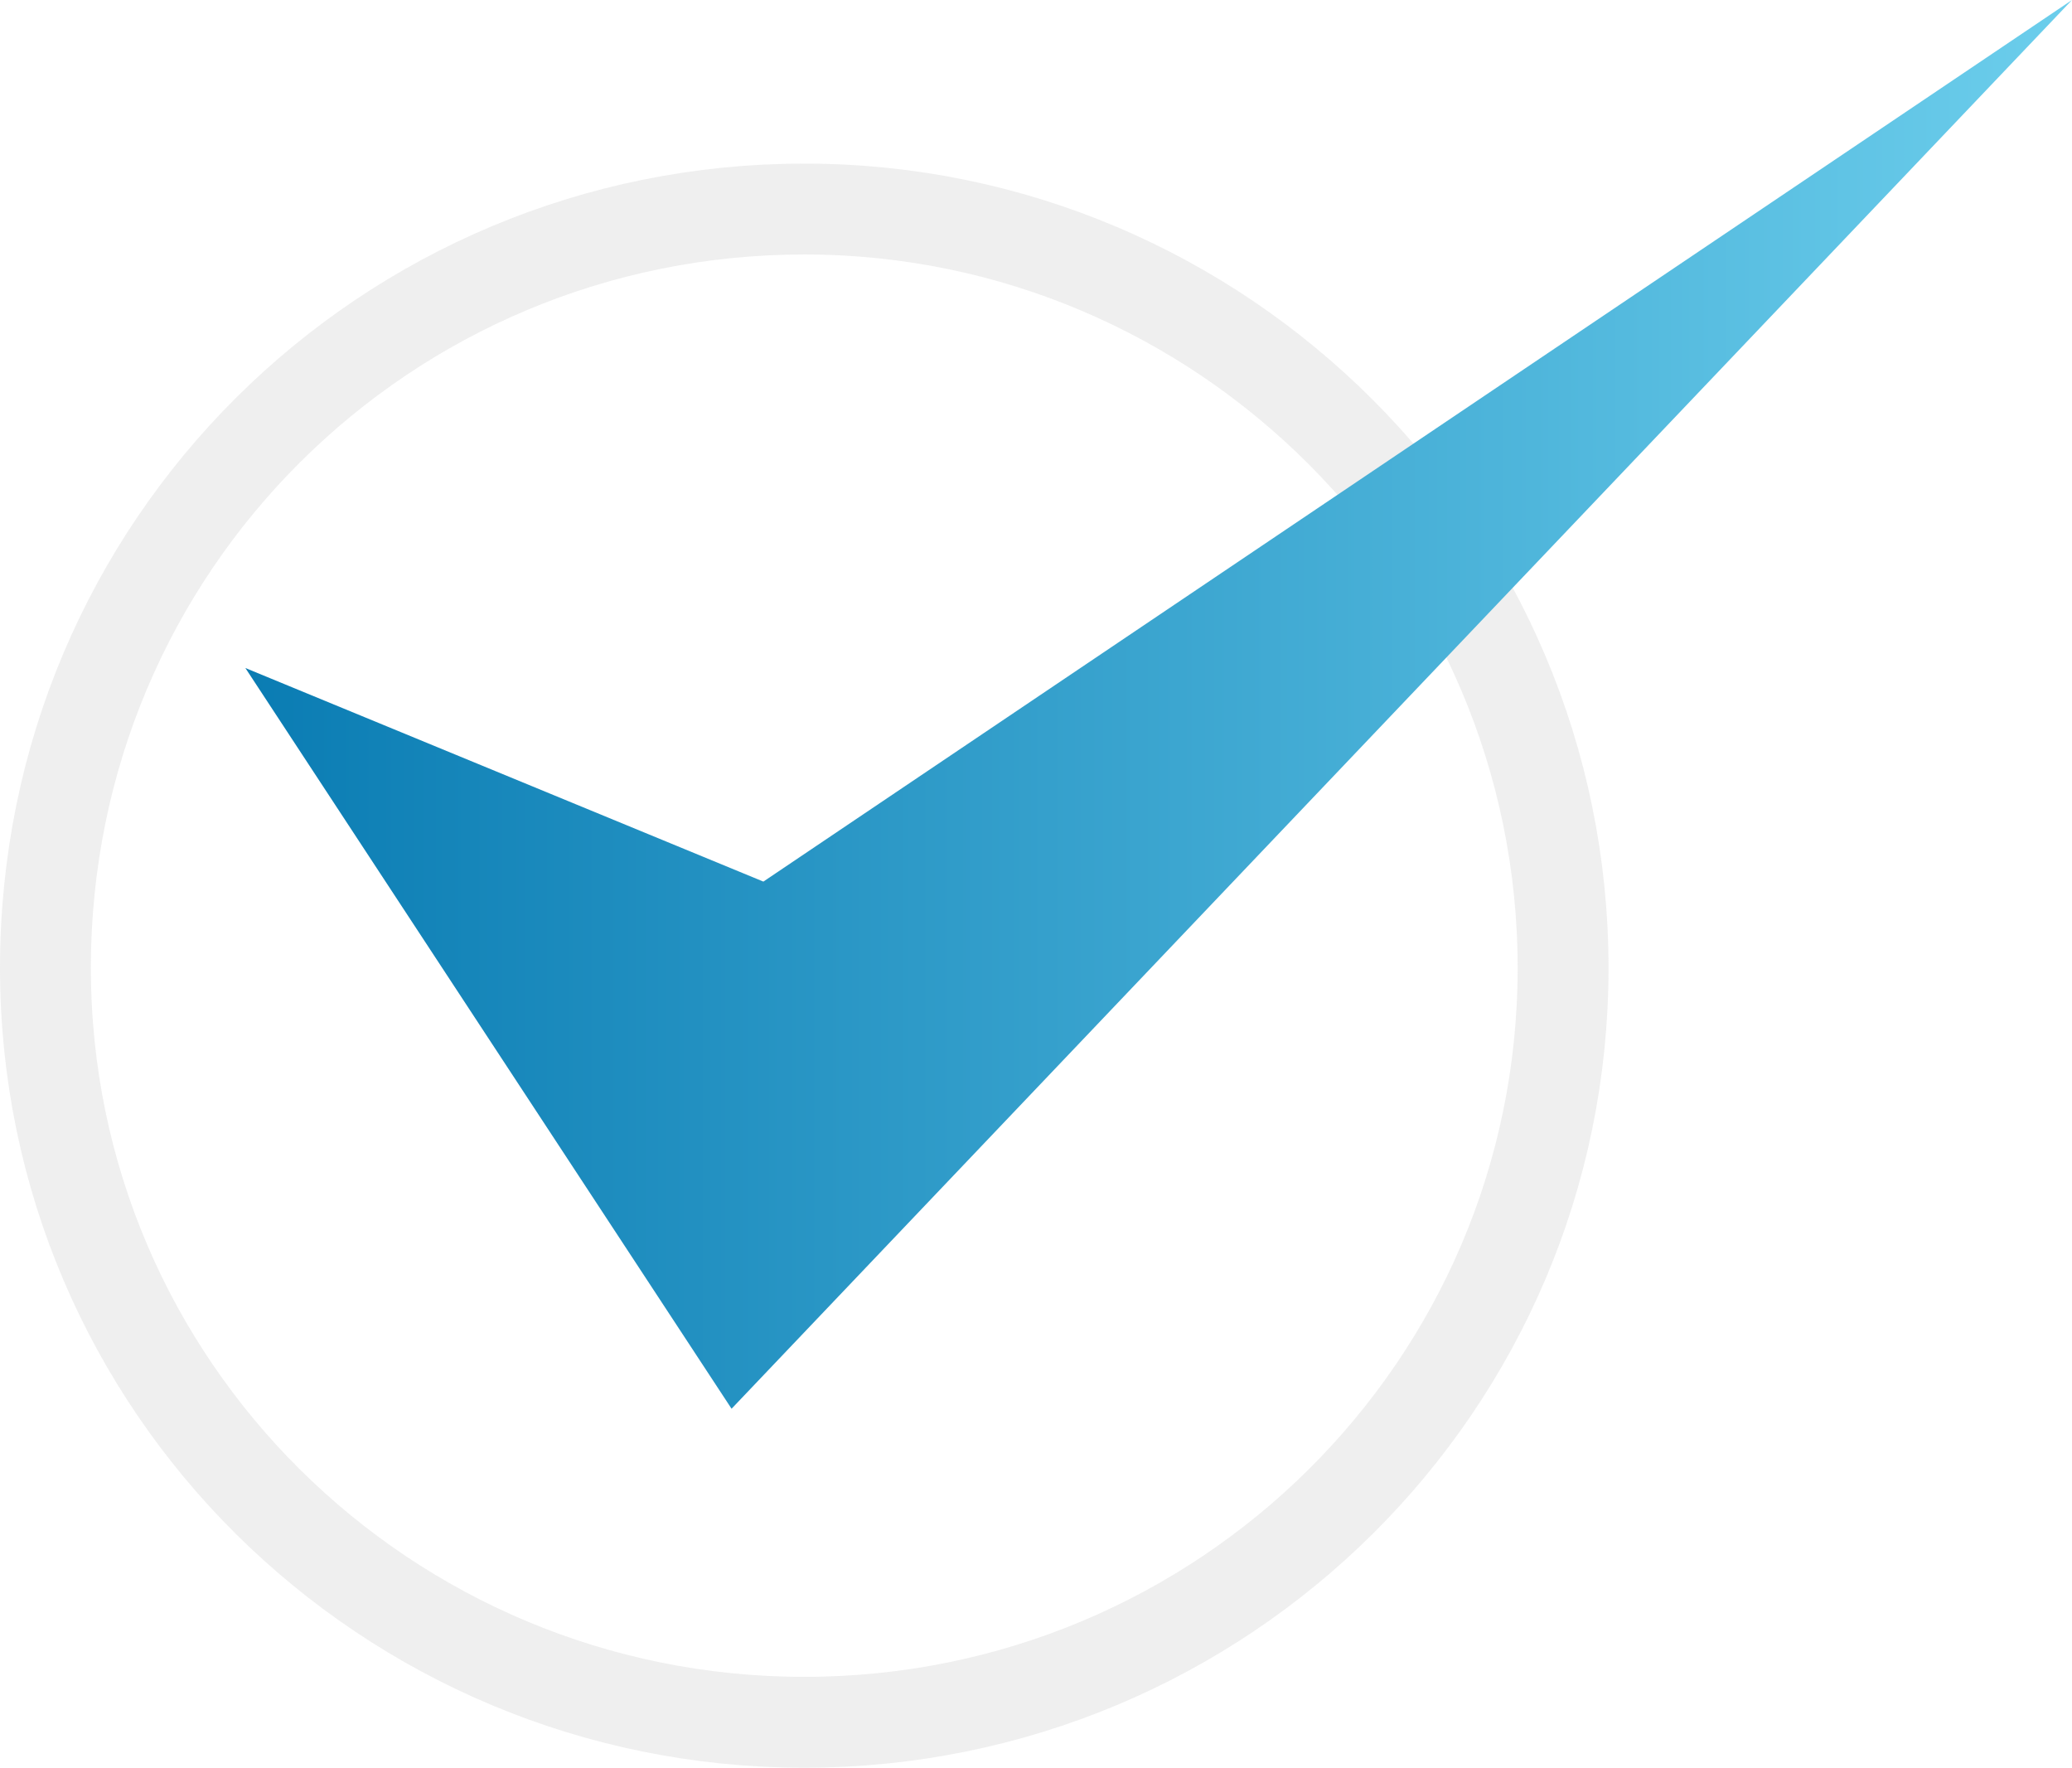
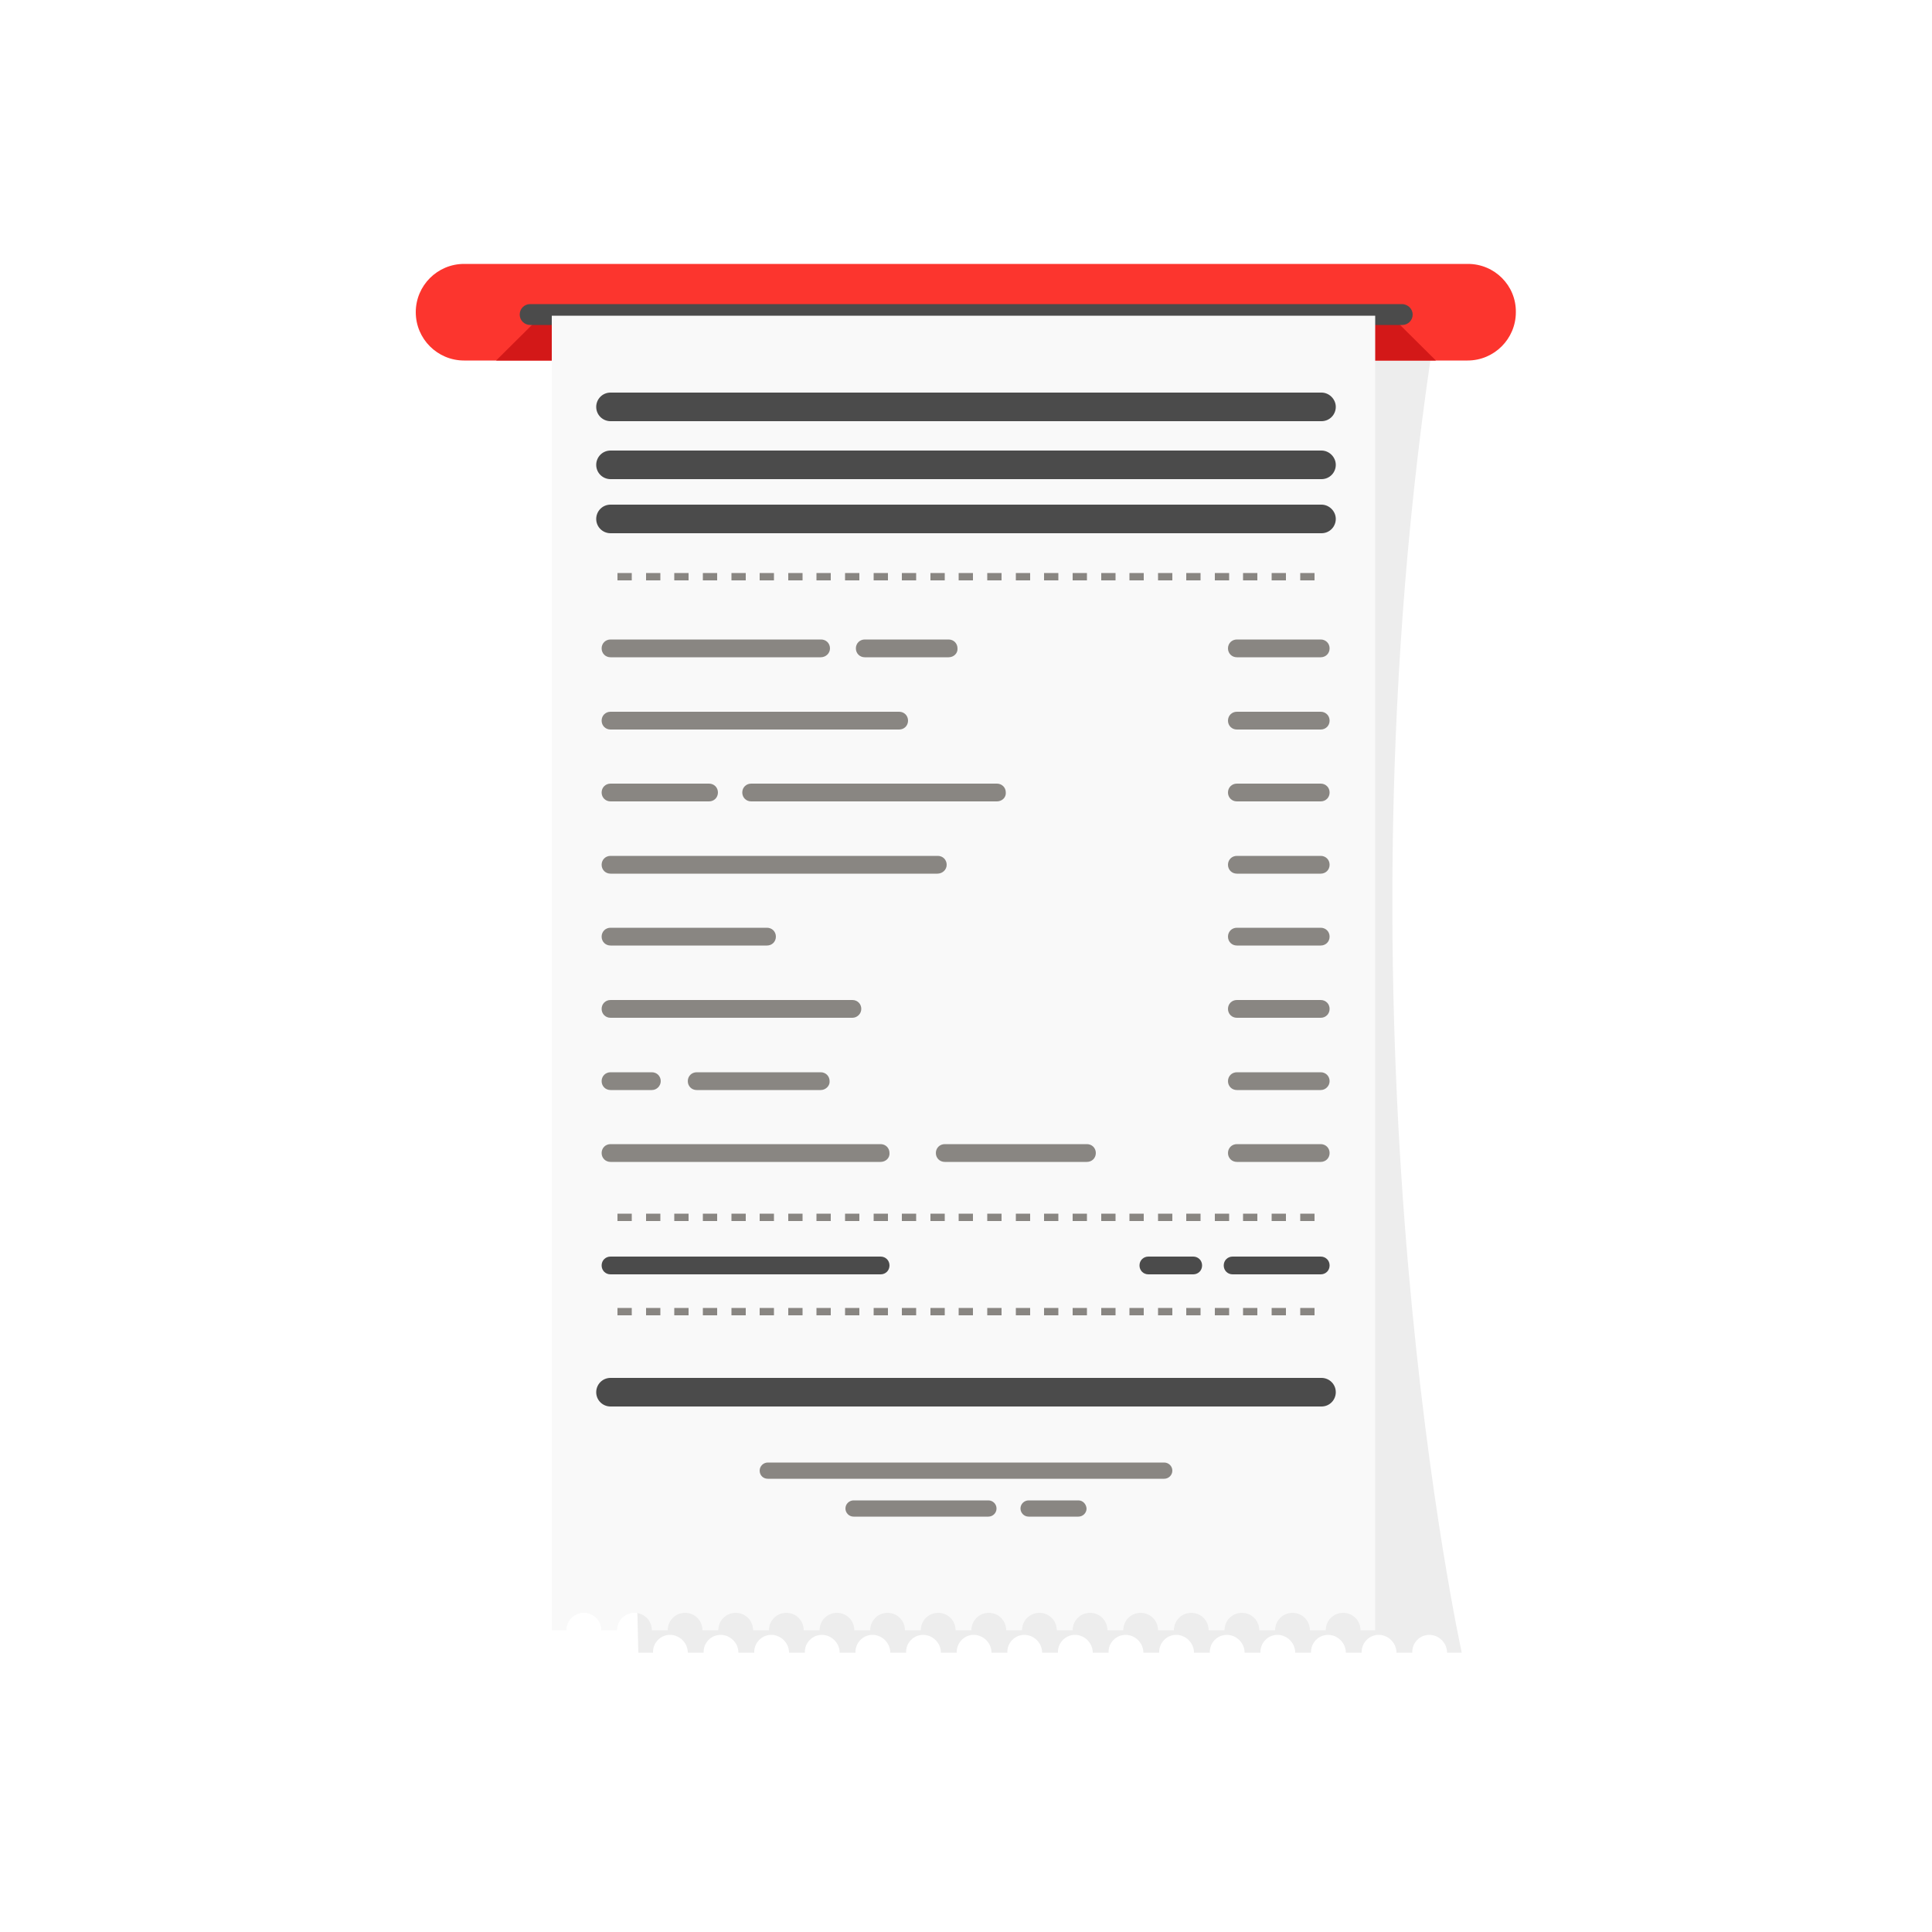
- <svg xmlns="http://www.w3.org/2000/svg" version="1.1" id="OBJECTS" x="0px" y="0px" viewBox="0 0 45.6 38.9" style="enable-background:new 0 0 45.6 38.9;" xml:space="preserve" width="371">
+ <svg xmlns="http://www.w3.org/2000/svg" version="1.1" id="OBJECTS" x="0px" y="0px" viewBox="0 0 500 500" style="enable-background:new 0 0 500 500;" xml:space="preserve">
  <style type="text/css">
- 	.st0{opacity:0.4;fill:none;stroke:#D7D7D7;stroke-width:2;stroke-miterlimit:10;}
- 	.st1{fill:url(#SVGID_1_);}
+ 	.st0{fill:#EDEDED;}
+ 	.st1{fill:#FC352E;}
+ 	.st2{fill:#D31818;}
+ 	.st3{fill:#4B4B4B;}
+ 	.st4{fill:#F9F9F9;}
+ 	.st5{fill:#898682;}
</style>
  <g>
-     <path class="st0" d="M17.7,37.9L17.7,37.9C8.5,37.9,1,30.5,1,21.3v0C1,12,8.5,4.6,17.7,4.6h0c9.2,0,16.7,7.5,16.7,16.7v0   C34.4,30.5,26.9,37.9,17.7,37.9z" />
-     <linearGradient id="SVGID_1_" gradientUnits="userSpaceOnUse" x1="5.432" y1="15.503" x2="45.572" y2="15.503">
-       <stop offset="0" style="stop-color:#0A7CB3" />
-       <stop offset="1" style="stop-color:#6CCEEC" />
-     </linearGradient>
-     <polygon class="st1" points="5.4,14.7 16.1,31 45.6,0 16.8,19.4  " />
+     <path class="st0" d="M156.9,81.7l8.3,346h3.8c-0.1-2.5,1.9-4.6,4.4-4.6c2.5,0,4.6,2.1,4.6,4.6h4.1c-0.1-2.5,1.9-4.6,4.4-4.6   c2.5,0,4.6,2.1,4.6,4.6h4.1c-0.1-2.5,1.9-4.6,4.4-4.6c2.5,0,4.6,2.1,4.6,4.6h4.1c-0.1-2.5,1.9-4.6,4.4-4.6c2.5,0,4.6,2.1,4.6,4.6   h4.1c-0.1-2.5,1.9-4.6,4.4-4.6c2.5,0,4.6,2.1,4.6,4.6h4.1c-0.1-2.5,1.9-4.6,4.4-4.6s4.6,2.1,4.6,4.6h4.1c-0.1-2.5,1.9-4.6,4.4-4.6   c2.5,0,4.6,2.1,4.6,4.6h4.1c-0.1-2.5,1.9-4.6,4.4-4.6c2.5,0,4.6,2.1,4.6,4.6h4.1c-0.1-2.5,1.9-4.6,4.4-4.6c2.5,0,4.6,2.1,4.6,4.6   h4.1c-0.1-2.5,1.9-4.6,4.4-4.6c2.5,0,4.6,2.1,4.6,4.6h4.1c-0.1-2.5,1.9-4.6,4.4-4.6c2.5,0,4.6,2.1,4.6,4.6h4.1   c-0.1-2.5,1.9-4.6,4.4-4.6c2.5,0,4.6,2.1,4.6,4.6h4.1c-0.1-2.5,1.9-4.6,4.4-4.6c2.5,0,4.6,2.1,4.6,4.6h4.1   c-0.1-2.5,1.9-4.6,4.4-4.6c2.5,0,4.6,2.1,4.6,4.6h4.1c-0.1-2.5,1.9-4.6,4.4-4.6c2.5,0,4.6,2.1,4.6,4.6h4.1   c-0.1-2.5,1.9-4.6,4.4-4.6c2.5,0,4.6,2.1,4.6,4.6h3.8c0,0-34.3-155.6-8.1-334.6L156.9,81.7z" />
+     <g>
+       <path class="st1" d="M379.9,68.3H120.1c-6.9,0-12.5,5.6-12.5,12.5v0c0,6.9,5.6,12.5,12.5,12.5h259.7c6.9,0,12.5-5.6,12.5-12.5v0    C392.4,73.9,386.8,68.3,379.9,68.3z" />
+       <polygon class="st2" points="357.2,79 349.3,93.3 371.6,93.3   " />
+       <polygon class="st2" points="142.8,79 150.7,93.3 128.4,93.3   " />
+     </g>
+     <path class="st3" d="M362.8,78.7H137.2c-1.5,0-2.7,1.2-2.7,2.7c0,1.5,1.2,2.7,2.7,2.7h225.7c1.5,0,2.7-1.2,2.7-2.7   C365.6,80,364.4,78.7,362.8,78.7z" />
+     <g>
+       <path class="st4" d="M142.8,81.7v340.2h3.8c0-2.5,2-4.5,4.5-4.5c2.5,0,4.5,2,4.5,4.5h4.1c0-2.5,2-4.5,4.5-4.5c2.5,0,4.5,2,4.5,4.5    h4.1c0-2.5,2-4.5,4.5-4.5c2.5,0,4.5,2,4.5,4.5h4.1c0-2.5,2-4.5,4.5-4.5c2.5,0,4.5,2,4.5,4.5h4.1c0-2.5,2-4.5,4.5-4.5    c2.5,0,4.5,2,4.5,4.5h4.1c0-2.5,2-4.5,4.5-4.5c2.5,0,4.5,2,4.5,4.5h4.1c0-2.5,2-4.5,4.5-4.5c2.5,0,4.5,2,4.5,4.5h4.1    c0-2.5,2-4.5,4.5-4.5c2.5,0,4.5,2,4.5,4.5h4.1c0-2.5,2-4.5,4.5-4.5c2.5,0,4.5,2,4.5,4.5h4.1c0-2.5,2-4.5,4.5-4.5    c2.5,0,4.5,2,4.5,4.5h4.1c0-2.5,2-4.5,4.5-4.5c2.5,0,4.5,2,4.5,4.5h4.1c0-2.5,2-4.5,4.5-4.5c2.5,0,4.5,2,4.5,4.5h4.1    c0-2.5,2-4.5,4.5-4.5c2.5,0,4.5,2,4.5,4.5h4.1c0-2.5,2-4.5,4.5-4.5c2.5,0,4.5,2,4.5,4.5h4.1c0-2.5,2-4.5,4.5-4.5    c2.5,0,4.5,2,4.5,4.5h4.1c0-2.5,2-4.5,4.5-4.5c2.5,0,4.5,2,4.5,4.5h3.8V81.7H142.8z" />
+       <path class="st3" d="M342,130.6H158c-2.1,0-3.7,1.7-3.7,3.7c0,2.1,1.7,3.7,3.7,3.7H342c2.1,0,3.7-1.7,3.7-3.7    C345.7,132.3,344,130.6,342,130.6z" />
+       <path class="st3" d="M342,356.6H158c-2.1,0-3.7,1.7-3.7,3.7c0,2.1,1.7,3.7,3.7,3.7H342c2.1,0,3.7-1.7,3.7-3.7    C345.7,358.2,344,356.6,342,356.6z" />
+       <path class="st5" d="M301.3,378.5H198.7c-1.1,0-2.1,0.9-2.1,2.1s0.9,2.1,2.1,2.1h102.6c1.1,0,2.1-0.9,2.1-2.1    S302.4,378.5,301.3,378.5z" />
+       <g>
+         <path class="st5" d="M279.1,388.3h-12.9c-1.1,0-2.1,0.9-2.1,2.1c0,1.1,0.9,2.1,2.1,2.1h12.9c1.1,0,2.1-0.9,2.1-2.1     C281.1,389.2,280.2,388.3,279.1,388.3z" />
+         <path class="st5" d="M255.8,388.3h-34.9c-1.1,0-2.1,0.9-2.1,2.1c0,1.1,0.9,2.1,2.1,2.1h34.9c1.1,0,2.1-0.9,2.1-2.1     C257.9,389.2,256.9,388.3,255.8,388.3z" />
+       </g>
+       <g>
+         <g>
+           <path class="st5" d="M340.2,150.2h-3.7v-1.9h3.7V150.2z M332.8,150.2h-3.7v-1.9h3.7V150.2z M325.4,150.2h-3.7v-1.9h3.7V150.2z       M318.1,150.2h-3.7v-1.9h3.7V150.2z M310.7,150.2H307v-1.9h3.7V150.2z M303.4,150.2h-3.7v-1.9h3.7V150.2z M296,150.2h-3.7v-1.9      h3.7V150.2z M288.6,150.2H285v-1.9h3.7V150.2z M281.3,150.2h-3.7v-1.9h3.7V150.2z M273.9,150.2h-3.7v-1.9h3.7V150.2z       M266.6,150.2h-3.7v-1.9h3.7V150.2z M259.2,150.2h-3.7v-1.9h3.7V150.2z M251.8,150.2h-3.7v-1.9h3.7V150.2z M244.5,150.2h-3.7      v-1.9h3.7V150.2z M237.1,150.2h-3.7v-1.9h3.7V150.2z M229.8,150.2h-3.7v-1.9h3.7V150.2z M222.4,150.2h-3.7v-1.9h3.7V150.2z       M215,150.2h-3.7v-1.9h3.7V150.2z M207.7,150.2H204v-1.9h3.7V150.2z M200.3,150.2h-3.7v-1.9h3.7V150.2z M193,150.2h-3.7v-1.9      h3.7V150.2z M185.6,150.2h-3.7v-1.9h3.7V150.2z M178.2,150.2h-3.7v-1.9h3.7V150.2z M170.9,150.2h-3.7v-1.9h3.7V150.2z       M163.5,150.2h-3.7v-1.9h3.7V150.2z" />
+         </g>
+       </g>
+       <g>
+         <g>
+           <path class="st5" d="M340.2,316h-3.7v-1.9h3.7V316z M332.8,316h-3.7v-1.9h3.7V316z M325.4,316h-3.7v-1.9h3.7V316z M318.1,316      h-3.7v-1.9h3.7V316z M310.7,316H307v-1.9h3.7V316z M303.4,316h-3.7v-1.9h3.7V316z M296,316h-3.7v-1.9h3.7V316z M288.6,316H285      v-1.9h3.7V316z M281.3,316h-3.7v-1.9h3.7V316z M273.9,316h-3.7v-1.9h3.7V316z M266.6,316h-3.7v-1.9h3.7V316z M259.2,316h-3.7      v-1.9h3.7V316z M251.8,316h-3.7v-1.9h3.7V316z M244.5,316h-3.7v-1.9h3.7V316z M237.1,316h-3.7v-1.9h3.7V316z M229.8,316h-3.7      v-1.9h3.7V316z M222.4,316h-3.7v-1.9h3.7V316z M215,316h-3.7v-1.9h3.7V316z M207.7,316H204v-1.9h3.7V316z M200.3,316h-3.7v-1.9      h3.7V316z M193,316h-3.7v-1.9h3.7V316z M185.6,316h-3.7v-1.9h3.7V316z M178.2,316h-3.7v-1.9h3.7V316z M170.9,316h-3.7v-1.9h3.7      V316z M163.5,316h-3.7v-1.9h3.7V316z" />
+         </g>
+       </g>
+       <g>
+         <g>
+           <path class="st5" d="M340.2,340.4h-3.7v-1.9h3.7V340.4z M332.8,340.4h-3.7v-1.9h3.7V340.4z M325.4,340.4h-3.7v-1.9h3.7V340.4z       M318.1,340.4h-3.7v-1.9h3.7V340.4z M310.7,340.4H307v-1.9h3.7V340.4z M303.4,340.4h-3.7v-1.9h3.7V340.4z M296,340.4h-3.7v-1.9      h3.7V340.4z M288.6,340.4H285v-1.9h3.7V340.4z M281.3,340.4h-3.7v-1.9h3.7V340.4z M273.9,340.4h-3.7v-1.9h3.7V340.4z       M266.6,340.4h-3.7v-1.9h3.7V340.4z M259.2,340.4h-3.7v-1.9h3.7V340.4z M251.8,340.4h-3.7v-1.9h3.7V340.4z M244.5,340.4h-3.7      v-1.9h3.7V340.4z M237.1,340.4h-3.7v-1.9h3.7V340.4z M229.8,340.4h-3.7v-1.9h3.7V340.4z M222.4,340.4h-3.7v-1.9h3.7V340.4z       M215,340.4h-3.7v-1.9h3.7V340.4z M207.7,340.4H204v-1.9h3.7V340.4z M200.3,340.4h-3.7v-1.9h3.7V340.4z M193,340.4h-3.7v-1.9      h3.7V340.4z M185.6,340.4h-3.7v-1.9h3.7V340.4z M178.2,340.4h-3.7v-1.9h3.7V340.4z M170.9,340.4h-3.7v-1.9h3.7V340.4z       M163.5,340.4h-3.7v-1.9h3.7V340.4z" />
+         </g>
+       </g>
+       <g>
+         <g>
+           <path class="st5" d="M245.5,170.1h-21.7c-1.3,0-2.3-1-2.3-2.3c0-1.3,1-2.3,2.3-2.3h21.7c1.3,0,2.3,1,2.3,2.3      C247.9,169.1,246.8,170.1,245.5,170.1z" />
+         </g>
+         <g>
+           <path class="st5" d="M341.8,170.1h-21.7c-1.3,0-2.3-1-2.3-2.3c0-1.3,1-2.3,2.3-2.3h21.7c1.3,0,2.3,1,2.3,2.3      C344.1,169.1,343.1,170.1,341.8,170.1z" />
+         </g>
+         <g>
+           <path class="st5" d="M212.4,170.1H158c-1.3,0-2.3-1-2.3-2.3c0-1.3,1-2.3,2.3-2.3h54.5c1.3,0,2.3,1,2.3,2.3      C214.8,169.1,213.7,170.1,212.4,170.1z" />
+         </g>
+         <g>
+           <path class="st5" d="M341.8,188.8h-21.7c-1.3,0-2.3-1-2.3-2.3c0-1.3,1-2.3,2.3-2.3h21.7c1.3,0,2.3,1,2.3,2.3      C344.1,187.8,343.1,188.8,341.8,188.8z" />
+         </g>
+         <g>
+           <path class="st5" d="M232.7,188.8H158c-1.3,0-2.3-1-2.3-2.3c0-1.3,1-2.3,2.3-2.3h74.7c1.3,0,2.3,1,2.3,2.3      C235,187.8,234,188.8,232.7,188.8z" />
+         </g>
+         <g>
+           <path class="st5" d="M341.8,207.4h-21.7c-1.3,0-2.3-1-2.3-2.3c0-1.3,1-2.3,2.3-2.3h21.7c1.3,0,2.3,1,2.3,2.3      C344.1,206.4,343.1,207.4,341.8,207.4z" />
+         </g>
+         <g>
+           <path class="st5" d="M258,207.4h-63.6c-1.3,0-2.3-1-2.3-2.3c0-1.3,1-2.3,2.3-2.3H258c1.3,0,2.3,1,2.3,2.3      C260.4,206.4,259.3,207.4,258,207.4z" />
+         </g>
+         <g>
+           <path class="st5" d="M183.5,207.4H158c-1.3,0-2.3-1-2.3-2.3c0-1.3,1-2.3,2.3-2.3h25.5c1.3,0,2.3,1,2.3,2.3      C185.8,206.4,184.8,207.4,183.5,207.4z" />
+         </g>
+         <g>
+           <path class="st5" d="M341.8,226.1h-21.7c-1.3,0-2.3-1-2.3-2.3c0-1.3,1-2.3,2.3-2.3h21.7c1.3,0,2.3,1,2.3,2.3      C344.1,225.1,343.1,226.1,341.8,226.1z" />
+         </g>
+         <g>
+           <path class="st5" d="M242.6,226.1H158c-1.3,0-2.3-1-2.3-2.3c0-1.3,1-2.3,2.3-2.3h84.7c1.3,0,2.3,1,2.3,2.3      C245,225.1,243.9,226.1,242.6,226.1z" />
+         </g>
+         <g>
+           <path class="st5" d="M341.8,244.7h-21.7c-1.3,0-2.3-1-2.3-2.3s1-2.3,2.3-2.3h21.7c1.3,0,2.3,1,2.3,2.3S343.1,244.7,341.8,244.7z      " />
+         </g>
+         <g>
+           <path class="st5" d="M198.5,244.7H158c-1.3,0-2.3-1-2.3-2.3s1-2.3,2.3-2.3h40.5c1.3,0,2.3,1,2.3,2.3S199.8,244.7,198.5,244.7z" />
+         </g>
+         <g>
+           <path class="st5" d="M341.8,263.4h-21.7c-1.3,0-2.3-1-2.3-2.3c0-1.3,1-2.3,2.3-2.3h21.7c1.3,0,2.3,1,2.3,2.3      C344.1,262.4,343.1,263.4,341.8,263.4z" />
+         </g>
+         <g>
+           <path class="st5" d="M220.6,263.4H158c-1.3,0-2.3-1-2.3-2.3c0-1.3,1-2.3,2.3-2.3h62.6c1.3,0,2.3,1,2.3,2.3      C222.9,262.4,221.8,263.4,220.6,263.4z" />
+         </g>
+         <g>
+           <path class="st5" d="M341.8,282.1h-21.7c-1.3,0-2.3-1-2.3-2.3c0-1.3,1-2.3,2.3-2.3h21.7c1.3,0,2.3,1,2.3,2.3      C344.1,281,343.1,282.1,341.8,282.1z" />
+         </g>
+         <g>
+           <path class="st5" d="M212.4,282.1h-32.1c-1.3,0-2.3-1-2.3-2.3c0-1.3,1-2.3,2.3-2.3h32.1c1.3,0,2.3,1,2.3,2.3      C214.8,281,213.7,282.1,212.4,282.1z" />
+         </g>
+         <g>
+           <path class="st5" d="M168.7,282.1H158c-1.3,0-2.3-1-2.3-2.3c0-1.3,1-2.3,2.3-2.3h10.7c1.3,0,2.3,1,2.3,2.3      C171,281,170,282.1,168.7,282.1z" />
+         </g>
+         <g>
+           <path class="st5" d="M341.8,300.7h-21.7c-1.3,0-2.3-1-2.3-2.3c0-1.3,1-2.3,2.3-2.3h21.7c1.3,0,2.3,1,2.3,2.3      C344.1,299.7,343.1,300.7,341.8,300.7z" />
+         </g>
+         <g>
+           <path class="st5" d="M281.3,300.7h-36.8c-1.3,0-2.3-1-2.3-2.3c0-1.3,1-2.3,2.3-2.3h36.8c1.3,0,2.3,1,2.3,2.3      C283.6,299.7,282.6,300.7,281.3,300.7z" />
+         </g>
+         <g>
+           <path class="st5" d="M227.9,300.7H158c-1.3,0-2.3-1-2.3-2.3c0-1.3,1-2.3,2.3-2.3h69.9c1.3,0,2.3,1,2.3,2.3      C230.3,299.7,229.2,300.7,227.9,300.7z" />
+         </g>
+         <g>
+           <g>
+             <path class="st3" d="M341.8,329.8H319c-1.3,0-2.3-1-2.3-2.3s1-2.3,2.3-2.3h22.8c1.3,0,2.3,1,2.3,2.3S343.1,329.8,341.8,329.8z" />
+           </g>
+         </g>
+         <g>
+           <g>
+             <path class="st3" d="M308.8,329.8h-11.6c-1.3,0-2.3-1-2.3-2.3s1-2.3,2.3-2.3h11.6c1.3,0,2.3,1,2.3,2.3S310.1,329.8,308.8,329.8       z" />
+           </g>
+         </g>
+         <g>
+           <g>
+             <path class="st3" d="M227.9,329.8H158c-1.3,0-2.3-1-2.3-2.3s1-2.3,2.3-2.3h69.9c1.3,0,2.3,1,2.3,2.3S229.2,329.8,227.9,329.8z" />
+           </g>
+         </g>
+       </g>
+     </g>
  </g>
+   <path class="st3" d="M342,116.6H158c-2.1,0-3.7,1.7-3.7,3.7c0,2.1,1.7,3.7,3.7,3.7H342c2.1,0,3.7-1.7,3.7-3.7  C345.7,118.3,344,116.6,342,116.6z" />
+   <path class="st3" d="M342,101.6H158c-2.1,0-3.7,1.7-3.7,3.7c0,2.1,1.7,3.7,3.7,3.7H342c2.1,0,3.7-1.7,3.7-3.7  C345.7,103.3,344,101.6,342,101.6z" />
</svg>
